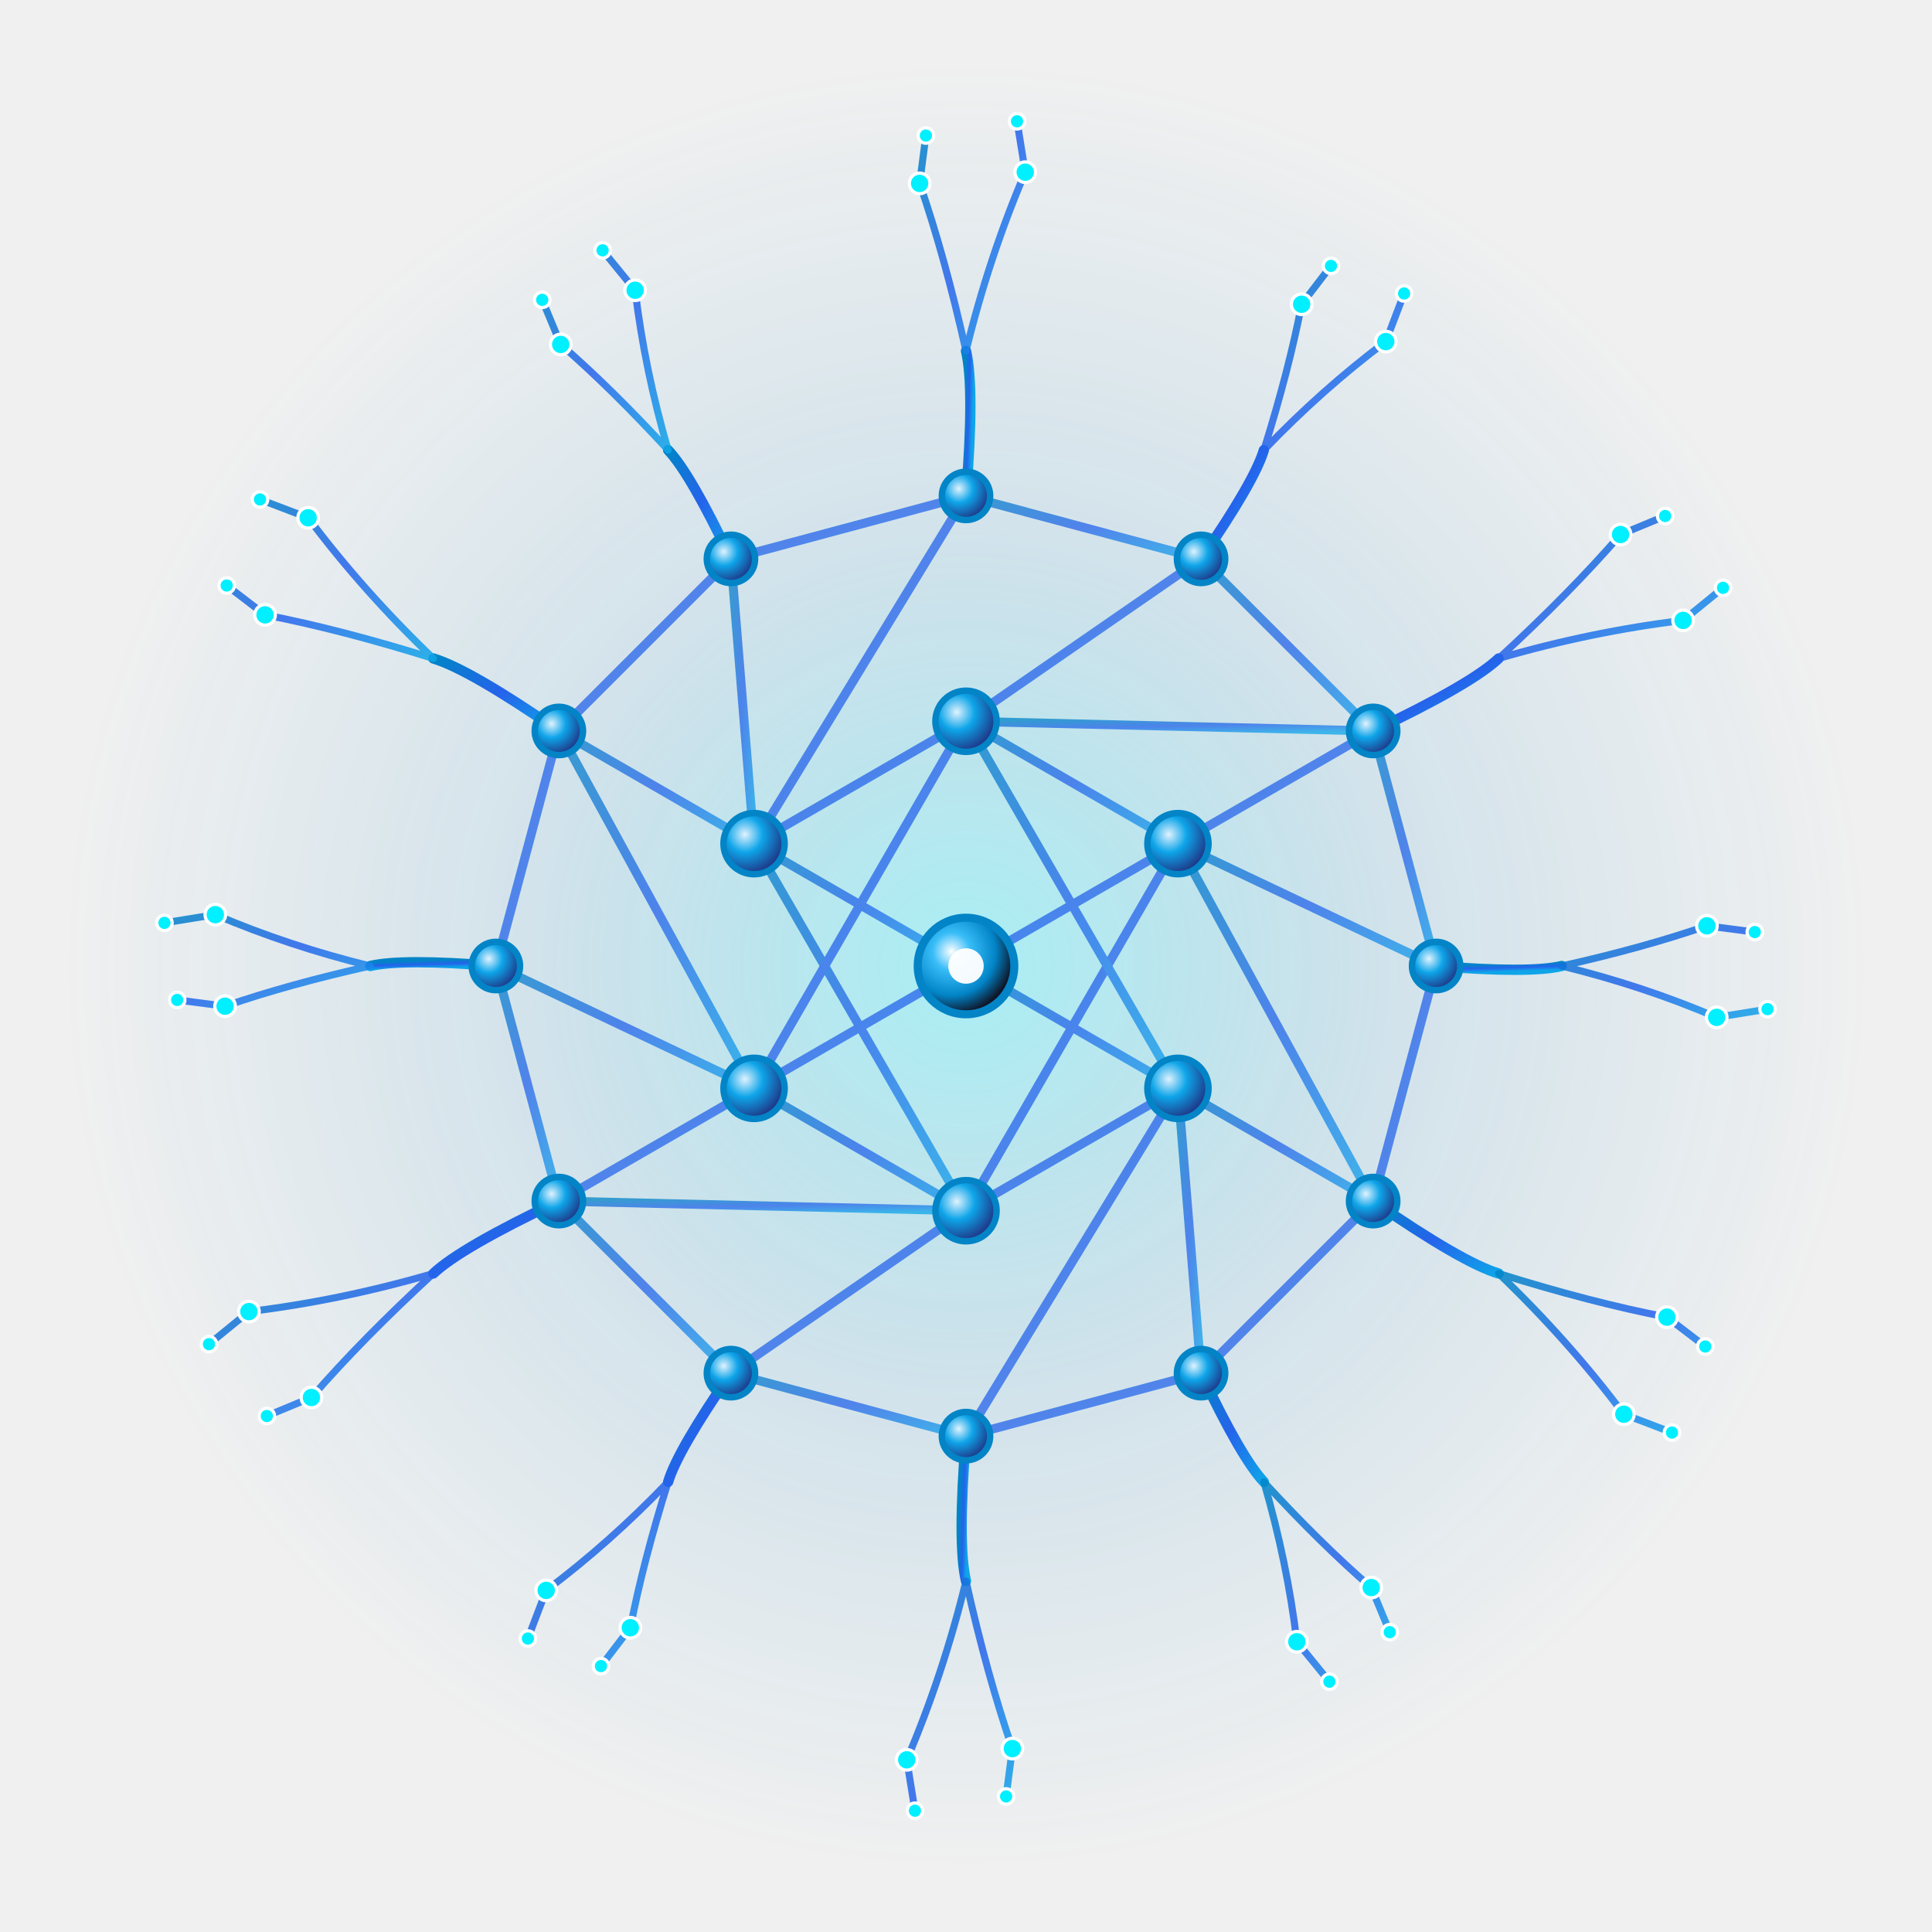
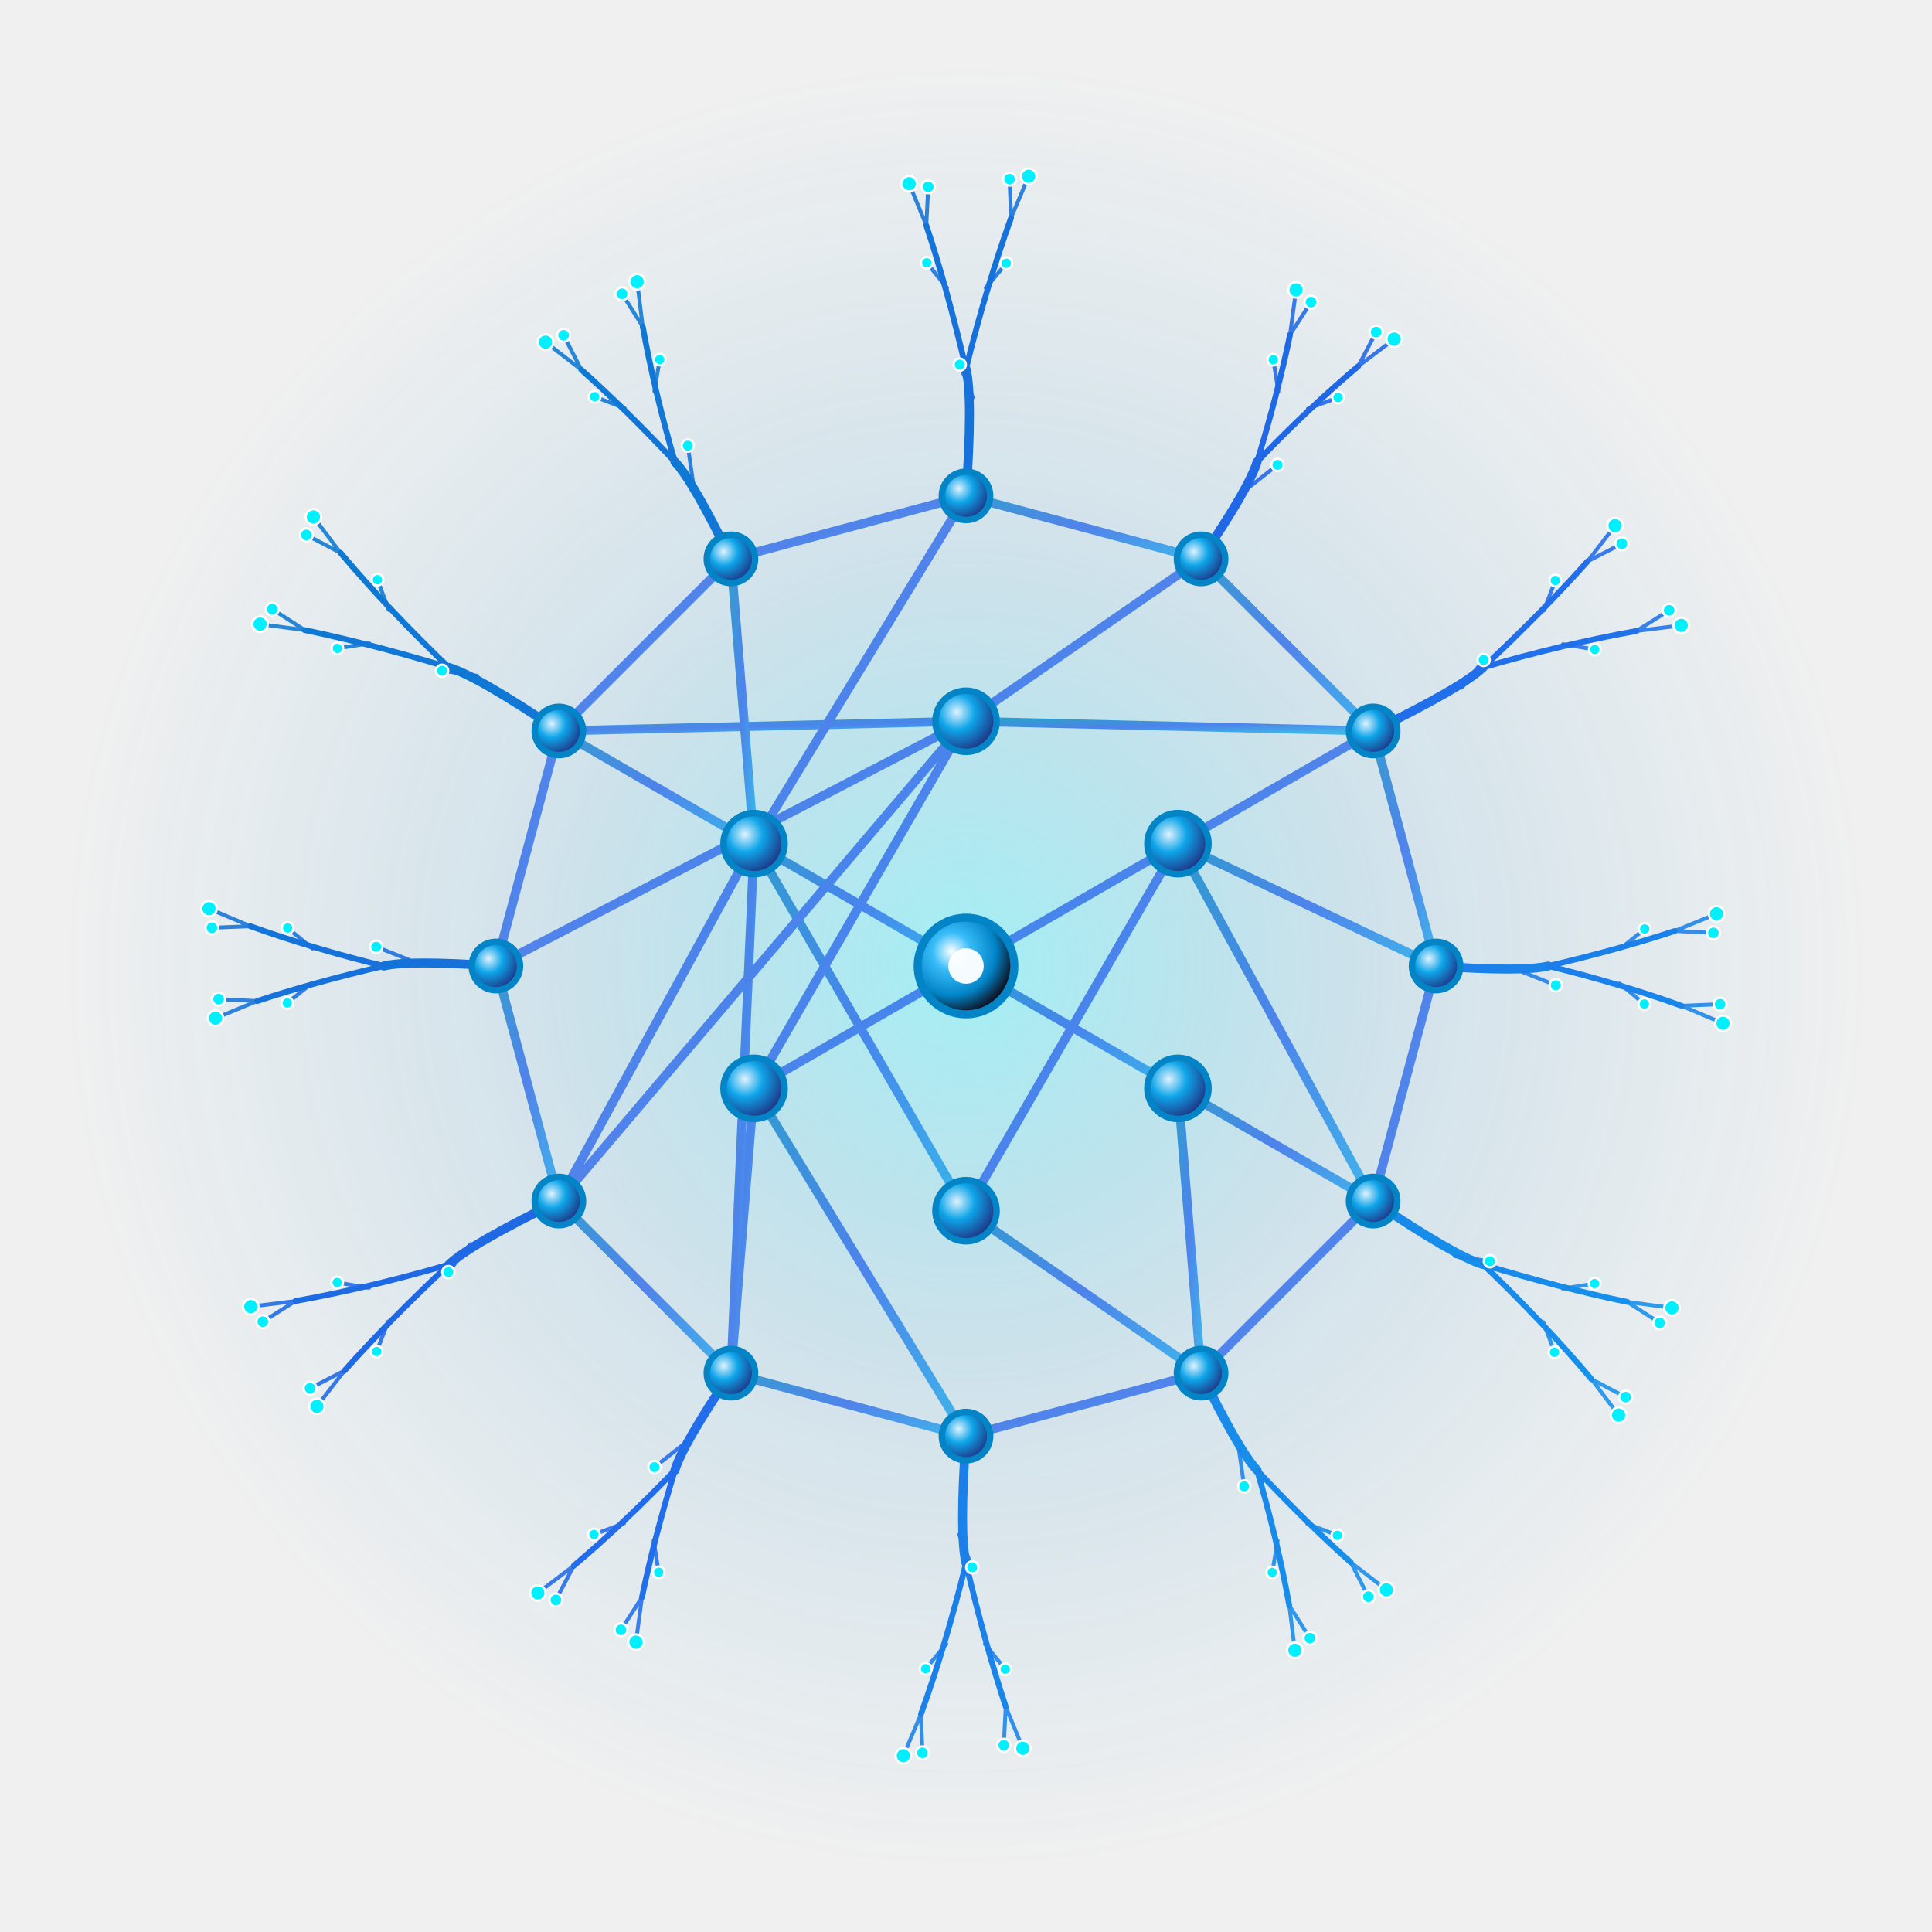
<svg xmlns="http://www.w3.org/2000/svg" viewBox="0 0 600 600" fill="none">
  <defs>
-     <radialGradient id="favExactCoreGrad" cx="35%" cy="35%" r="65%">
+     <radialGradient id="coreGrad" cx="35%" cy="35%" r="65%">
      <stop offset="0%" stop-color="#ffffff" />
      <stop offset="30%" stop-color="#38bdf8" />
      <stop offset="70%" stop-color="#0284c7" />
      <stop offset="100%" stop-color="#0f172a" />
    </radialGradient>
-     <radialGradient id="favExactNodeGrad" cx="35%" cy="35%" r="65%">
+     <radialGradient id="nodeGrad" cx="35%" cy="35%" r="65%">
      <stop offset="0%" stop-color="#e0f2fe" />
      <stop offset="45%" stop-color="#0ea5e9" />
      <stop offset="100%" stop-color="#1e3a8a" />
    </radialGradient>
-     <linearGradient id="favExactAxonGrad" x1="0%" y1="0%" x2="100%" y2="100%">
+     <linearGradient id="axonLineGrad" x1="0%" y1="0%" x2="100%" y2="100%">
      <stop offset="0%" stop-color="#0284c7" />
      <stop offset="50%" stop-color="#2563eb" />
      <stop offset="100%" stop-color="#0ea5e9" />
    </linearGradient>
-     <radialGradient id="favExactHaloGlow" cx="50%" cy="50%" r="50%">
-       <stop offset="0%" stop-color="#00f0ff" stop-opacity="0.3" />
+     <radialGradient id="bgGlow" cx="50%" cy="50%" r="50%">
+       <stop offset="0%" stop-color="#00f0ff" stop-opacity="0.32" />
      <stop offset="50%" stop-color="#0284c7" stop-opacity="0.12" />
      <stop offset="100%" stop-color="#0284c7" stop-opacity="0" />
    </radialGradient>
  </defs>
-   <circle cx="300" cy="300" r="280" fill="url(#favExactHaloGlow)" />
-   <g stroke="url(#favExactAxonGrad)" stroke-linecap="round">
-     <path d="M 446 300 Q 475.16 302.34 485 300" stroke-width="3.2" />
-     <path d="M 485 300 Q 510.37 294.33 530.1 287.52 M 530.1 287.52 L 544.97 289.46 M 485 300 Q 510.25 306.18 533.13 315.95 M 533.13 315.95 L 548.93 313.4" stroke-width="2.2" opacity="0.85" />
-     <path d="M 426.44 373 Q 454.23 392.16 465.41 395.5" stroke-width="3.2" />
-     <path d="M 465.41 395.5 Q 494.04 404.47 517.68 409.05 M 517.68 409.05 L 529.59 418.17 M 465.41 395.5 Q 487.08 416.25 504.3 439.2 M 504.3 439.2 L 519.25 444.89" stroke-width="2.2" opacity="0.85" />
-     <path d="M 373 426.44 Q 385.55 452.86 392.5 460.21" stroke-width="3.2" />
-     <path d="M 392.5 460.21 Q 410.1 479.35 425.86 493.03 M 425.86 493.03 L 431.61 506.88 M 392.5 460.21 Q 399.78 485.17 402.75 509.86 M 402.75 509.86 L 412.86 522.26" stroke-width="2.2" opacity="0.85" />
-     <path d="M 300 446 Q 297.3 479.64 300 491" stroke-width="3.2" />
-     <path d="M 300 491 Q 306.55 520.28 314.4 543.04 M 314.4 543.04 L 312.46 557.91 M 300 491 Q 292.87 520.14 281.6 546.53 M 281.6 546.53 L 284.15 562.33" stroke-width="2.2" opacity="0.85" />
-     <path d="M 227 426.44 Q 210.4 450.52 207.5 460.21" stroke-width="3.2" />
-     <path d="M 207.5 460.21 Q 199.73 485.02 195.76 505.51 M 195.76 505.51 L 186.64 517.42 M 207.5 460.21 Q 189.52 478.99 169.63 493.91 M 169.63 493.91 L 163.94 508.86" stroke-width="2.2" opacity="0.85" />
-     <path d="M 173.56 373 Q 143.08 387.49 134.59 395.5" stroke-width="3.2" />
-     <path d="M 134.59 395.5 Q 112.51 415.81 96.72 434 M 96.72 434 L 82.87 439.75 M 134.59 395.5 Q 105.79 403.89 77.3 407.33 M 77.3 407.33 L 64.9 417.44" stroke-width="2.2" opacity="0.85" />
-     <path d="M 154 300 Q 124.84 297.66 115 300" stroke-width="3.2" />
-     <path d="M 115 300 Q 89.63 305.67 69.9 312.48 M 69.9 312.48 L 55.03 310.54 M 115 300 Q 89.75 293.82 66.87 284.05 M 66.87 284.05 L 51.07 286.6" stroke-width="2.2" opacity="0.85" />
-     <path d="M 173.56 227 Q 145.77 207.84 134.59 204.5" stroke-width="3.2" />
-     <path d="M 134.59 204.5 Q 105.96 195.53 82.32 190.95 M 82.32 190.95 L 70.41 181.83 M 134.59 204.5 Q 112.92 183.75 95.7 160.8 M 95.7 160.8 L 80.75 155.11" stroke-width="2.2" opacity="0.85" />
-     <path d="M 227 173.56 Q 214.45 147.14 207.5 139.79" stroke-width="3.2" />
-     <path d="M 207.5 139.79 Q 189.9 120.65 174.14 106.97 M 174.14 106.97 L 168.39 93.12 M 207.5 139.79 Q 200.22 114.83 197.25 90.14 M 197.25 90.14 L 187.14 77.74" stroke-width="2.2" opacity="0.85" />
-     <path d="M 300 154 Q 302.7 120.36 300 109" stroke-width="3.2" />
-     <path d="M 300 109 Q 293.45 79.72 285.6 56.96 M 285.6 56.96 L 287.54 42.09 M 300 109 Q 307.13 79.86 318.4 53.47 M 318.4 53.47 L 315.85 37.67" stroke-width="2.2" opacity="0.85" />
-     <path d="M 373 173.56 Q 389.6 149.48 392.5 139.79" stroke-width="3.2" />
-     <path d="M 392.5 139.79 Q 400.27 114.98 404.24 94.49 M 404.24 94.49 L 413.36 82.58 M 392.5 139.79 Q 410.48 121.01 430.37 106.09 M 430.37 106.09 L 436.06 91.14" stroke-width="2.2" opacity="0.85" />
-     <path d="M 426.44 227 Q 456.92 212.51 465.41 204.5" stroke-width="3.2" />
-     <path d="M 465.41 204.5 Q 487.49 184.19 503.28 166 M 503.28 166 L 517.13 160.25 M 465.41 204.5 Q 494.21 196.11 522.7 192.67 M 522.7 192.67 L 535.1 182.56" stroke-width="2.2" opacity="0.85" />
+   <circle cx="300" cy="300" r="280" fill="url(#bgGlow)" />
+   <g stroke="url(#axonLineGrad)" stroke-linecap="round">
+     <path d="M 446 300 Q 472.93 301.89 480.8 300 M 426.44 373 Q 451.81 390.12 460.6 392.72 M 373 426.44 Q 384.83 450.71 390.4 456.58 M 300 446 Q 297.86 476.53 300 485.44 M 227 426.44 Q 211.9 448.82 209.6 456.58 M 173.56 373 Q 146.05 386.41 139.4 392.72 M 154 300 Q 127.07 298.11 119.2 300 M 173.56 227 Q 148.19 209.88 139.4 207.28 M 227 173.56 Q 215.17 149.29 209.6 143.42 M 300 154 Q 302.14 123.47 300 114.56 M 373 173.56 Q 388.1 151.18 390.4 143.42 M 426.44 227 Q 453.95 213.59 460.6 207.28" stroke-width="2.8" />
+     <path d="M 480.8 300 Q 503 294.8 520.12 289.12 M 480.8 300 Q 502.95 305.42 522.2 312.35 M 460.6 392.72 Q 485.33 400.2 505.36 404.32 M 460.6 392.72 Q 479.27 410.59 494.23 428.3 M 390.4 456.58 Q 406 473.21 419.49 485.19 M 390.4 456.58 Q 396.78 478.47 400.4 498.61 M 300 485.44 Q 305.89 510.6 312.33 530 M 300 485.44 Q 293.86 510.54 286 532.36 M 209.6 456.58 Q 203 478.4 199.36 496.08 M 209.6 456.58 Q 193.83 473.05 178.2 486.25 M 139.4 392.72 Q 120.56 410.4 106.97 425.68 M 139.4 392.72 Q 114.59 399.95 91.77 404.05 M 119.2 300 Q 97 305.2 79.88 310.88 M 119.2 300 Q 97.05 294.58 77.8 287.65 M 139.4 207.28 Q 114.67 199.8 94.64 195.68 M 139.4 207.28 Q 120.73 189.41 105.77 171.7 M 209.6 143.42 Q 194 126.79 180.51 114.81 M 209.6 143.42 Q 203.22 121.53 199.6 101.39 M 300 114.56 Q 294.11 89.4 287.67 70 M 300 114.56 Q 306.14 89.46 314 67.64 M 390.4 143.42 Q 397 121.6 400.64 103.92 M 390.4 143.42 Q 406.17 126.95 421.8 113.75 M 460.6 207.28 Q 479.44 189.6 493.03 174.32 M 460.6 207.28 Q 485.41 200.05 508.23 195.95" stroke-width="1.8" />
+     <path d="M 472.93 301.89 L 483.15 305.97 M 503 294.8 L 510.78 288.51 M 520.12 289.12 L 533.07 283.8 M 520.12 289.12 L 532.11 289.72 M 502.95 305.42 L 510.66 311.79 M 522.2 312.35 L 534.19 311.87 M 522.2 312.35 L 535.09 317.8 M 451.81 390.12 L 462.7 391.69 M 485.33 400.2 L 495.21 398.64 M 505.36 404.32 L 519.24 406.18 M 505.36 404.32 L 515.44 410.83 M 479.27 410.59 L 482.77 419.96 M 494.23 428.3 L 504.85 433.88 M 494.23 428.3 L 502.67 439.47 M 384.83 450.71 L 386.4 461.6 M 406 473.21 L 415.33 476.8 M 419.49 485.19 L 430.57 493.74 M 419.49 485.19 L 424.96 495.87 M 396.78 478.47 L 395.12 488.33 M 400.4 498.61 L 406.81 508.75 M 400.4 498.61 L 402.13 512.5 M 297.86 476.53 L 301.94 486.75 M 305.89 510.6 L 312.18 518.38 M 312.33 530 L 317.65 542.95 M 312.33 530 L 311.73 541.99 M 293.86 510.54 L 287.49 518.25 M 286 532.36 L 286.48 544.35 M 286 532.36 L 280.55 545.25 M 211.9 448.82 L 203.26 455.63 M 203 478.4 L 204.56 488.28 M 199.36 496.08 L 197.5 509.96 M 199.36 496.08 L 192.85 506.16 M 193.83 473.05 L 184.46 476.55 M 178.2 486.25 L 172.62 496.87 M 178.2 486.25 L 167.03 494.69 M 146.05 386.41 L 139.24 395.05 M 120.56 410.4 L 116.97 419.73 M 106.97 425.68 L 98.42 436.76 M 106.97 425.68 L 96.29 431.15 M 114.59 399.95 L 104.73 398.29 M 91.77 404.05 L 81.63 410.46 M 91.77 404.05 L 77.88 405.78 M 127.07 298.11 L 116.85 294.03 M 97 305.2 L 89.22 311.49 M 79.88 310.88 L 66.93 316.2 M 79.88 310.88 L 67.89 310.28 M 97.05 294.58 L 89.34 288.21 M 77.8 287.65 L 65.81 288.13 M 77.8 287.65 L 64.91 282.2 M 148.19 209.88 L 137.3 208.31 M 114.67 199.8 L 104.79 201.36 M 94.64 195.68 L 80.76 193.82 M 94.64 195.68 L 84.56 189.17 M 120.73 189.41 L 117.23 180.04 M 105.77 171.7 L 95.15 166.12 M 105.77 171.7 L 97.33 160.53 M 215.17 149.29 L 213.6 138.4 M 194 126.79 L 184.67 123.2 M 180.51 114.81 L 169.43 106.26 M 180.51 114.81 L 175.04 104.13 M 203.22 121.53 L 204.88 111.67 M 199.6 101.39 L 193.19 91.25 M 199.6 101.39 L 197.87 87.5 M 302.14 123.47 L 298.06 113.25 M 294.11 89.4 L 287.82 81.62 M 287.67 70 L 282.35 57.05 M 287.67 70 L 288.27 58.01 M 306.14 89.46 L 312.51 81.75 M 314 67.64 L 313.52 55.65 M 314 67.64 L 319.45 54.75 M 388.1 151.18 L 396.74 144.37 M 397 121.6 L 395.44 111.72 M 400.64 103.92 L 402.5 90.04 M 400.64 103.92 L 407.15 93.84 M 406.17 126.95 L 415.54 123.45 M 421.8 113.75 L 427.38 103.13 M 421.8 113.75 L 432.97 105.31 M 453.95 213.59 L 460.76 204.95 M 479.44 189.6 L 483.03 180.27 M 493.03 174.32 L 501.58 163.24 M 493.03 174.32 L 503.71 168.85 M 485.41 200.05 L 495.27 201.71 M 508.23 195.95 L 518.37 189.54 M 508.23 195.95 L 522.12 194.22" stroke-width="1.2" opacity="0.88" />
  </g>
-   <g stroke="url(#favExactAxonGrad)" stroke-width="2.8" stroke-linecap="round" opacity="0.75">
+   <g stroke="url(#axonLineGrad)" stroke-width="2.8" stroke-linecap="round" opacity="0.75">
    <line x1="300" y1="300" x2="365.82" y2="262" />
    <line x1="300" y1="300" x2="365.82" y2="338" />
    <line x1="300" y1="300" x2="300" y2="376" />
    <line x1="300" y1="300" x2="234.18" y2="338" />
    <line x1="300" y1="300" x2="234.18" y2="262" />
    <line x1="300" y1="300" x2="300" y2="224" />
    <line x1="365.82" y1="262" x2="365.82" y2="338" />
    <line x1="365.82" y1="262" x2="300" y2="376" />
-     <line x1="365.82" y1="338" x2="300" y2="376" />
    <line x1="365.82" y1="338" x2="234.18" y2="338" />
-     <line x1="300" y1="376" x2="234.18" y2="338" />
    <line x1="300" y1="376" x2="234.18" y2="262" />
-     <line x1="234.18" y1="338" x2="234.18" y2="262" />
    <line x1="234.18" y1="338" x2="300" y2="224" />
-     <line x1="234.18" y1="262" x2="300" y2="224" />
    <line x1="234.18" y1="262" x2="365.82" y2="262" />
-     <line x1="300" y1="224" x2="365.82" y2="262" />
-     <line x1="300" y1="224" x2="365.82" y2="338" />
    <line x1="365.82" y1="262" x2="446" y2="300" />
-     <line x1="446" y1="300" x2="426.44" y2="373" />
    <line x1="365.82" y1="262" x2="426.44" y2="373" />
    <line x1="365.82" y1="338" x2="426.44" y2="373" />
+     <line x1="365.82" y1="338" x2="373" y2="426.44" />
+     <line x1="300" y1="376" x2="373" y2="426.44" />
+     <line x1="300" y1="376" x2="300" y2="446" />
+     <line x1="234.18" y1="338" x2="300" y2="446" />
+     <line x1="234.18" y1="338" x2="227" y2="426.44" />
+     <line x1="234.18" y1="262" x2="227" y2="426.44" />
+     <line x1="234.18" y1="262" x2="173.56" y2="373" />
+     <line x1="300" y1="224" x2="173.56" y2="373" />
+     <line x1="300" y1="224" x2="154" y2="300" />
+     <line x1="446" y1="300" x2="426.44" y2="373" />
    <line x1="426.44" y1="373" x2="373" y2="426.44" />
-     <line x1="365.82" y1="338" x2="373" y2="426.44" />
    <line x1="373" y1="426.44" x2="300" y2="446" />
-     <line x1="365.82" y1="338" x2="300" y2="446" />
-     <line x1="300" y1="376" x2="300" y2="446" />
    <line x1="300" y1="446" x2="227" y2="426.44" />
-     <line x1="300" y1="376" x2="227" y2="426.44" />
    <line x1="227" y1="426.44" x2="173.56" y2="373" />
-     <line x1="300" y1="376" x2="173.56" y2="373" />
-     <line x1="234.18" y1="338" x2="173.56" y2="373" />
    <line x1="173.56" y1="373" x2="154" y2="300" />
-     <line x1="234.18" y1="338" x2="154" y2="300" />
    <line x1="154" y1="300" x2="173.56" y2="227" />
-     <line x1="234.18" y1="338" x2="173.56" y2="227" />
+     <line x1="300" y1="224" x2="173.56" y2="227" />
    <line x1="234.18" y1="262" x2="173.56" y2="227" />
    <line x1="173.56" y1="227" x2="227" y2="173.56" />
    <line x1="234.18" y1="262" x2="227" y2="173.56" />
    <line x1="227" y1="173.56" x2="300" y2="154" />
    <line x1="234.18" y1="262" x2="300" y2="154" />
    <line x1="300" y1="224" x2="300" y2="154" />
    <line x1="300" y1="154" x2="373" y2="173.56" />
    <line x1="300" y1="224" x2="373" y2="173.56" />
    <line x1="373" y1="173.56" x2="426.44" y2="227" />
    <line x1="300" y1="224" x2="426.44" y2="227" />
    <line x1="365.82" y1="262" x2="426.44" y2="227" />
    <line x1="426.44" y1="227" x2="446" y2="300" />
  </g>
-   <g fill="#00f0ff" stroke="#ffffff" stroke-width="1">
-     <circle cx="530.1" cy="287.52" r="3.2" />
-     <circle cx="544.97" cy="289.46" r="2.4" />
-     <circle cx="533.13" cy="315.95" r="3.2" />
-     <circle cx="548.93" cy="313.4" r="2.4" />
-     <circle cx="517.68" cy="409.05" r="3.2" />
-     <circle cx="529.59" cy="418.17" r="2.4" />
-     <circle cx="504.3" cy="439.2" r="3.2" />
-     <circle cx="519.25" cy="444.89" r="2.4" />
-     <circle cx="425.86" cy="493.03" r="3.2" />
-     <circle cx="431.61" cy="506.88" r="2.4" />
-     <circle cx="402.75" cy="509.86" r="3.2" />
-     <circle cx="412.86" cy="522.26" r="2.4" />
-     <circle cx="314.4" cy="543.04" r="3.2" />
-     <circle cx="312.46" cy="557.91" r="2.4" />
-     <circle cx="281.6" cy="546.53" r="3.2" />
-     <circle cx="284.15" cy="562.33" r="2.4" />
-     <circle cx="195.76" cy="505.51" r="3.2" />
-     <circle cx="186.64" cy="517.42" r="2.4" />
-     <circle cx="169.63" cy="493.91" r="3.2" />
-     <circle cx="163.94" cy="508.86" r="2.4" />
-     <circle cx="96.72" cy="434" r="3.2" />
-     <circle cx="82.87" cy="439.75" r="2.4" />
-     <circle cx="77.3" cy="407.33" r="3.2" />
-     <circle cx="64.9" cy="417.44" r="2.4" />
-     <circle cx="69.9" cy="312.48" r="3.2" />
-     <circle cx="55.03" cy="310.54" r="2.4" />
-     <circle cx="66.87" cy="284.05" r="3.2" />
-     <circle cx="51.07" cy="286.6" r="2.4" />
-     <circle cx="82.32" cy="190.95" r="3.2" />
-     <circle cx="70.41" cy="181.83" r="2.4" />
-     <circle cx="95.7" cy="160.8" r="3.2" />
-     <circle cx="80.75" cy="155.11" r="2.4" />
-     <circle cx="174.14" cy="106.97" r="3.2" />
-     <circle cx="168.39" cy="93.12" r="2.4" />
-     <circle cx="197.25" cy="90.14" r="3.2" />
-     <circle cx="187.14" cy="77.74" r="2.4" />
-     <circle cx="285.6" cy="56.96" r="3.2" />
-     <circle cx="287.54" cy="42.09" r="2.4" />
-     <circle cx="318.4" cy="53.47" r="3.2" />
-     <circle cx="315.85" cy="37.67" r="2.4" />
-     <circle cx="404.24" cy="94.49" r="3.2" />
-     <circle cx="413.36" cy="82.58" r="2.4" />
-     <circle cx="430.37" cy="106.09" r="3.2" />
-     <circle cx="436.06" cy="91.14" r="2.4" />
-     <circle cx="503.28" cy="166" r="3.2" />
-     <circle cx="517.13" cy="160.25" r="2.4" />
-     <circle cx="522.7" cy="192.67" r="3.2" />
-     <circle cx="535.1" cy="182.56" r="2.4" />
+   <g fill="#00f0ff" stroke="#ffffff" stroke-width="0.7">
+     <circle cx="533.07" cy="283.8" r="2.4" />
+     <circle cx="532.11" cy="289.72" r="2" />
+     <circle cx="510.78" cy="288.51" r="1.8" />
+     <circle cx="534.19" cy="311.87" r="2" />
+     <circle cx="535.09" cy="317.8" r="2.4" />
+     <circle cx="510.66" cy="311.79" r="1.8" />
+     <circle cx="483.15" cy="305.97" r="1.9" />
+     <circle cx="519.24" cy="406.18" r="2.4" />
+     <circle cx="515.44" cy="410.83" r="2" />
+     <circle cx="495.21" cy="398.64" r="1.8" />
+     <circle cx="504.85" cy="433.88" r="2" />
+     <circle cx="502.67" cy="439.47" r="2.4" />
+     <circle cx="482.77" cy="419.96" r="1.8" />
+     <circle cx="462.7" cy="391.69" r="1.9" />
+     <circle cx="430.57" cy="493.74" r="2.4" />
+     <circle cx="424.96" cy="495.87" r="2" />
+     <circle cx="415.33" cy="476.8" r="1.8" />
+     <circle cx="406.81" cy="508.75" r="2" />
+     <circle cx="402.13" cy="512.5" r="2.4" />
+     <circle cx="395.12" cy="488.33" r="1.8" />
+     <circle cx="386.4" cy="461.6" r="1.9" />
+     <circle cx="317.65" cy="542.95" r="2.4" />
+     <circle cx="311.73" cy="541.99" r="2" />
+     <circle cx="312.18" cy="518.38" r="1.8" />
+     <circle cx="286.48" cy="544.35" r="2" />
+     <circle cx="280.55" cy="545.25" r="2.4" />
+     <circle cx="287.49" cy="518.25" r="1.8" />
+     <circle cx="301.94" cy="486.75" r="1.9" />
+     <circle cx="197.5" cy="509.96" r="2.4" />
+     <circle cx="192.85" cy="506.16" r="2" />
+     <circle cx="204.56" cy="488.28" r="1.8" />
+     <circle cx="172.62" cy="496.87" r="2" />
+     <circle cx="167.03" cy="494.69" r="2.4" />
+     <circle cx="184.46" cy="476.55" r="1.8" />
+     <circle cx="203.26" cy="455.63" r="1.9" />
+     <circle cx="98.42" cy="436.76" r="2.4" />
+     <circle cx="96.29" cy="431.15" r="2" />
+     <circle cx="116.97" cy="419.73" r="1.8" />
+     <circle cx="81.63" cy="410.46" r="2" />
+     <circle cx="77.88" cy="405.78" r="2.4" />
+     <circle cx="104.73" cy="398.29" r="1.8" />
+     <circle cx="139.24" cy="395.05" r="1.9" />
+     <circle cx="66.93" cy="316.2" r="2.4" />
+     <circle cx="67.89" cy="310.28" r="2" />
+     <circle cx="89.22" cy="311.49" r="1.8" />
+     <circle cx="65.81" cy="288.13" r="2" />
+     <circle cx="64.91" cy="282.2" r="2.4" />
+     <circle cx="89.34" cy="288.21" r="1.8" />
+     <circle cx="116.85" cy="294.03" r="1.9" />
+     <circle cx="80.76" cy="193.82" r="2.4" />
+     <circle cx="84.56" cy="189.17" r="2" />
+     <circle cx="104.79" cy="201.36" r="1.8" />
+     <circle cx="95.15" cy="166.12" r="2" />
+     <circle cx="97.33" cy="160.53" r="2.4" />
+     <circle cx="117.23" cy="180.04" r="1.8" />
+     <circle cx="137.3" cy="208.31" r="1.9" />
+     <circle cx="169.43" cy="106.26" r="2.4" />
+     <circle cx="175.04" cy="104.13" r="2" />
+     <circle cx="184.67" cy="123.2" r="1.8" />
+     <circle cx="193.19" cy="91.25" r="2" />
+     <circle cx="197.87" cy="87.5" r="2.4" />
+     <circle cx="204.88" cy="111.67" r="1.8" />
+     <circle cx="213.6" cy="138.4" r="1.9" />
+     <circle cx="282.35" cy="57.05" r="2.4" />
+     <circle cx="288.27" cy="58.01" r="2" />
+     <circle cx="287.82" cy="81.62" r="1.8" />
+     <circle cx="313.52" cy="55.65" r="2" />
+     <circle cx="319.45" cy="54.75" r="2.4" />
+     <circle cx="312.51" cy="81.75" r="1.8" />
+     <circle cx="298.06" cy="113.25" r="1.9" />
+     <circle cx="402.5" cy="90.04" r="2.4" />
+     <circle cx="407.15" cy="93.84" r="2" />
+     <circle cx="395.44" cy="111.72" r="1.8" />
+     <circle cx="427.38" cy="103.13" r="2" />
+     <circle cx="432.97" cy="105.31" r="2.4" />
+     <circle cx="415.54" cy="123.45" r="1.8" />
+     <circle cx="396.74" cy="144.37" r="1.9" />
+     <circle cx="501.58" cy="163.24" r="2.4" />
+     <circle cx="503.71" cy="168.85" r="2" />
+     <circle cx="483.03" cy="180.27" r="1.8" />
+     <circle cx="518.37" cy="189.54" r="2" />
+     <circle cx="522.12" cy="194.22" r="2.4" />
+     <circle cx="495.27" cy="201.71" r="1.8" />
+     <circle cx="460.76" cy="204.95" r="1.9" />
  </g>
  <g stroke="#0284c7" stroke-width="2">
-     <circle cx="446" cy="300" r="7.5" fill="url(#favExactNodeGrad)" />
-     <circle cx="426.44" cy="373" r="7.5" fill="url(#favExactNodeGrad)" />
-     <circle cx="373" cy="426.44" r="7.5" fill="url(#favExactNodeGrad)" />
-     <circle cx="300" cy="446" r="7.5" fill="url(#favExactNodeGrad)" />
-     <circle cx="227" cy="426.44" r="7.5" fill="url(#favExactNodeGrad)" />
-     <circle cx="173.56" cy="373" r="7.5" fill="url(#favExactNodeGrad)" />
-     <circle cx="154" cy="300" r="7.5" fill="url(#favExactNodeGrad)" />
-     <circle cx="173.56" cy="227" r="7.5" fill="url(#favExactNodeGrad)" />
-     <circle cx="227" cy="173.56" r="7.5" fill="url(#favExactNodeGrad)" />
-     <circle cx="300" cy="154" r="7.5" fill="url(#favExactNodeGrad)" />
-     <circle cx="373" cy="173.56" r="7.5" fill="url(#favExactNodeGrad)" />
-     <circle cx="426.44" cy="227" r="7.5" fill="url(#favExactNodeGrad)" />
-     <circle cx="365.82" cy="262" r="9.5" fill="url(#favExactNodeGrad)" />
-     <circle cx="365.82" cy="338" r="9.5" fill="url(#favExactNodeGrad)" />
-     <circle cx="300" cy="376" r="9.5" fill="url(#favExactNodeGrad)" />
-     <circle cx="234.18" cy="338" r="9.5" fill="url(#favExactNodeGrad)" />
-     <circle cx="234.18" cy="262" r="9.5" fill="url(#favExactNodeGrad)" />
-     <circle cx="300" cy="224" r="9.5" fill="url(#favExactNodeGrad)" />
-     <circle cx="300" cy="300" r="15" fill="url(#favExactCoreGrad)" stroke-width="2.5" />
+     <circle cx="446" cy="300" r="7.5" fill="url(#nodeGrad)" />
+     <circle cx="426.44" cy="373" r="7.5" fill="url(#nodeGrad)" />
+     <circle cx="373" cy="426.44" r="7.5" fill="url(#nodeGrad)" />
+     <circle cx="300" cy="446" r="7.5" fill="url(#nodeGrad)" />
+     <circle cx="227" cy="426.44" r="7.5" fill="url(#nodeGrad)" />
+     <circle cx="173.56" cy="373" r="7.5" fill="url(#nodeGrad)" />
+     <circle cx="154" cy="300" r="7.5" fill="url(#nodeGrad)" />
+     <circle cx="173.56" cy="227" r="7.5" fill="url(#nodeGrad)" />
+     <circle cx="227" cy="173.56" r="7.5" fill="url(#nodeGrad)" />
+     <circle cx="300" cy="154" r="7.5" fill="url(#nodeGrad)" />
+     <circle cx="373" cy="173.56" r="7.5" fill="url(#nodeGrad)" />
+     <circle cx="426.44" cy="227" r="7.5" fill="url(#nodeGrad)" />
+     <circle cx="365.82" cy="262" r="9.5" fill="url(#nodeGrad)" />
+     <circle cx="365.82" cy="338" r="9.5" fill="url(#nodeGrad)" />
+     <circle cx="300" cy="376" r="9.5" fill="url(#nodeGrad)" />
+     <circle cx="234.18" cy="338" r="9.5" fill="url(#nodeGrad)" />
+     <circle cx="234.18" cy="262" r="9.5" fill="url(#nodeGrad)" />
+     <circle cx="300" cy="224" r="9.5" fill="url(#nodeGrad)" />
+     <circle cx="300" cy="300" r="15" fill="url(#coreGrad)" stroke-width="2.5" />
  </g>
  <circle cx="300" cy="300" r="5.5" fill="#ffffff" opacity="0.95" />
</svg>
